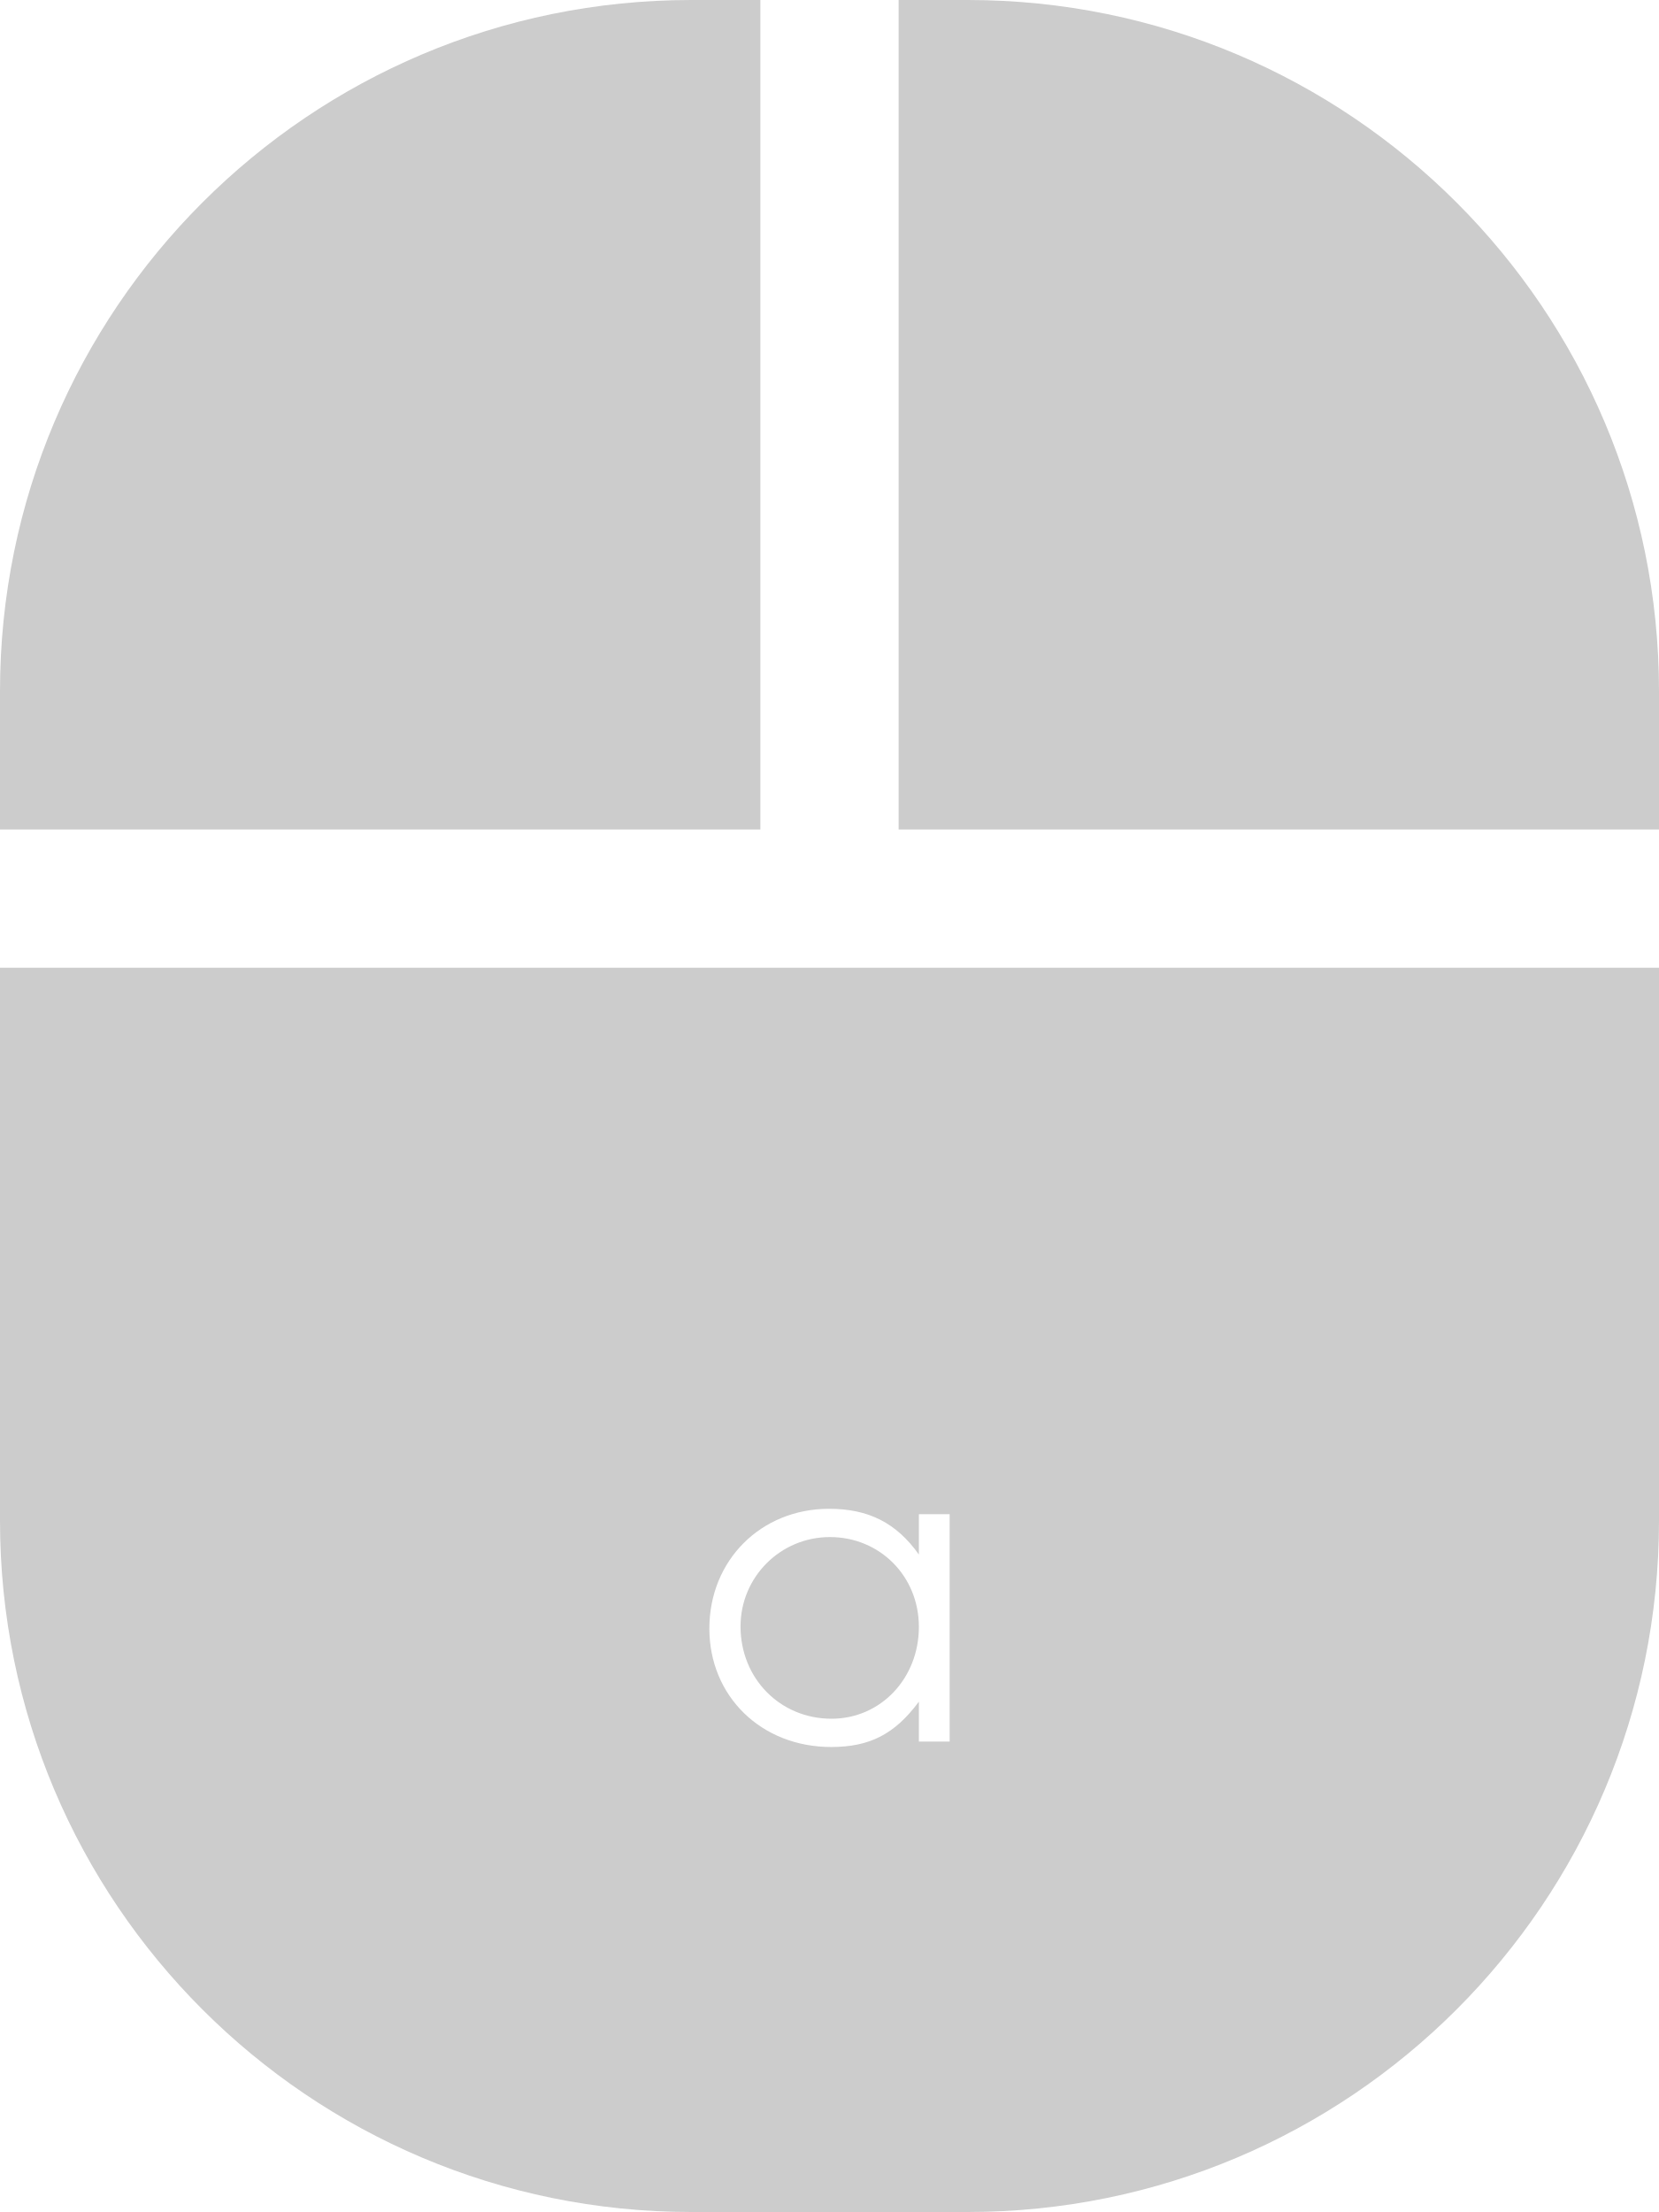
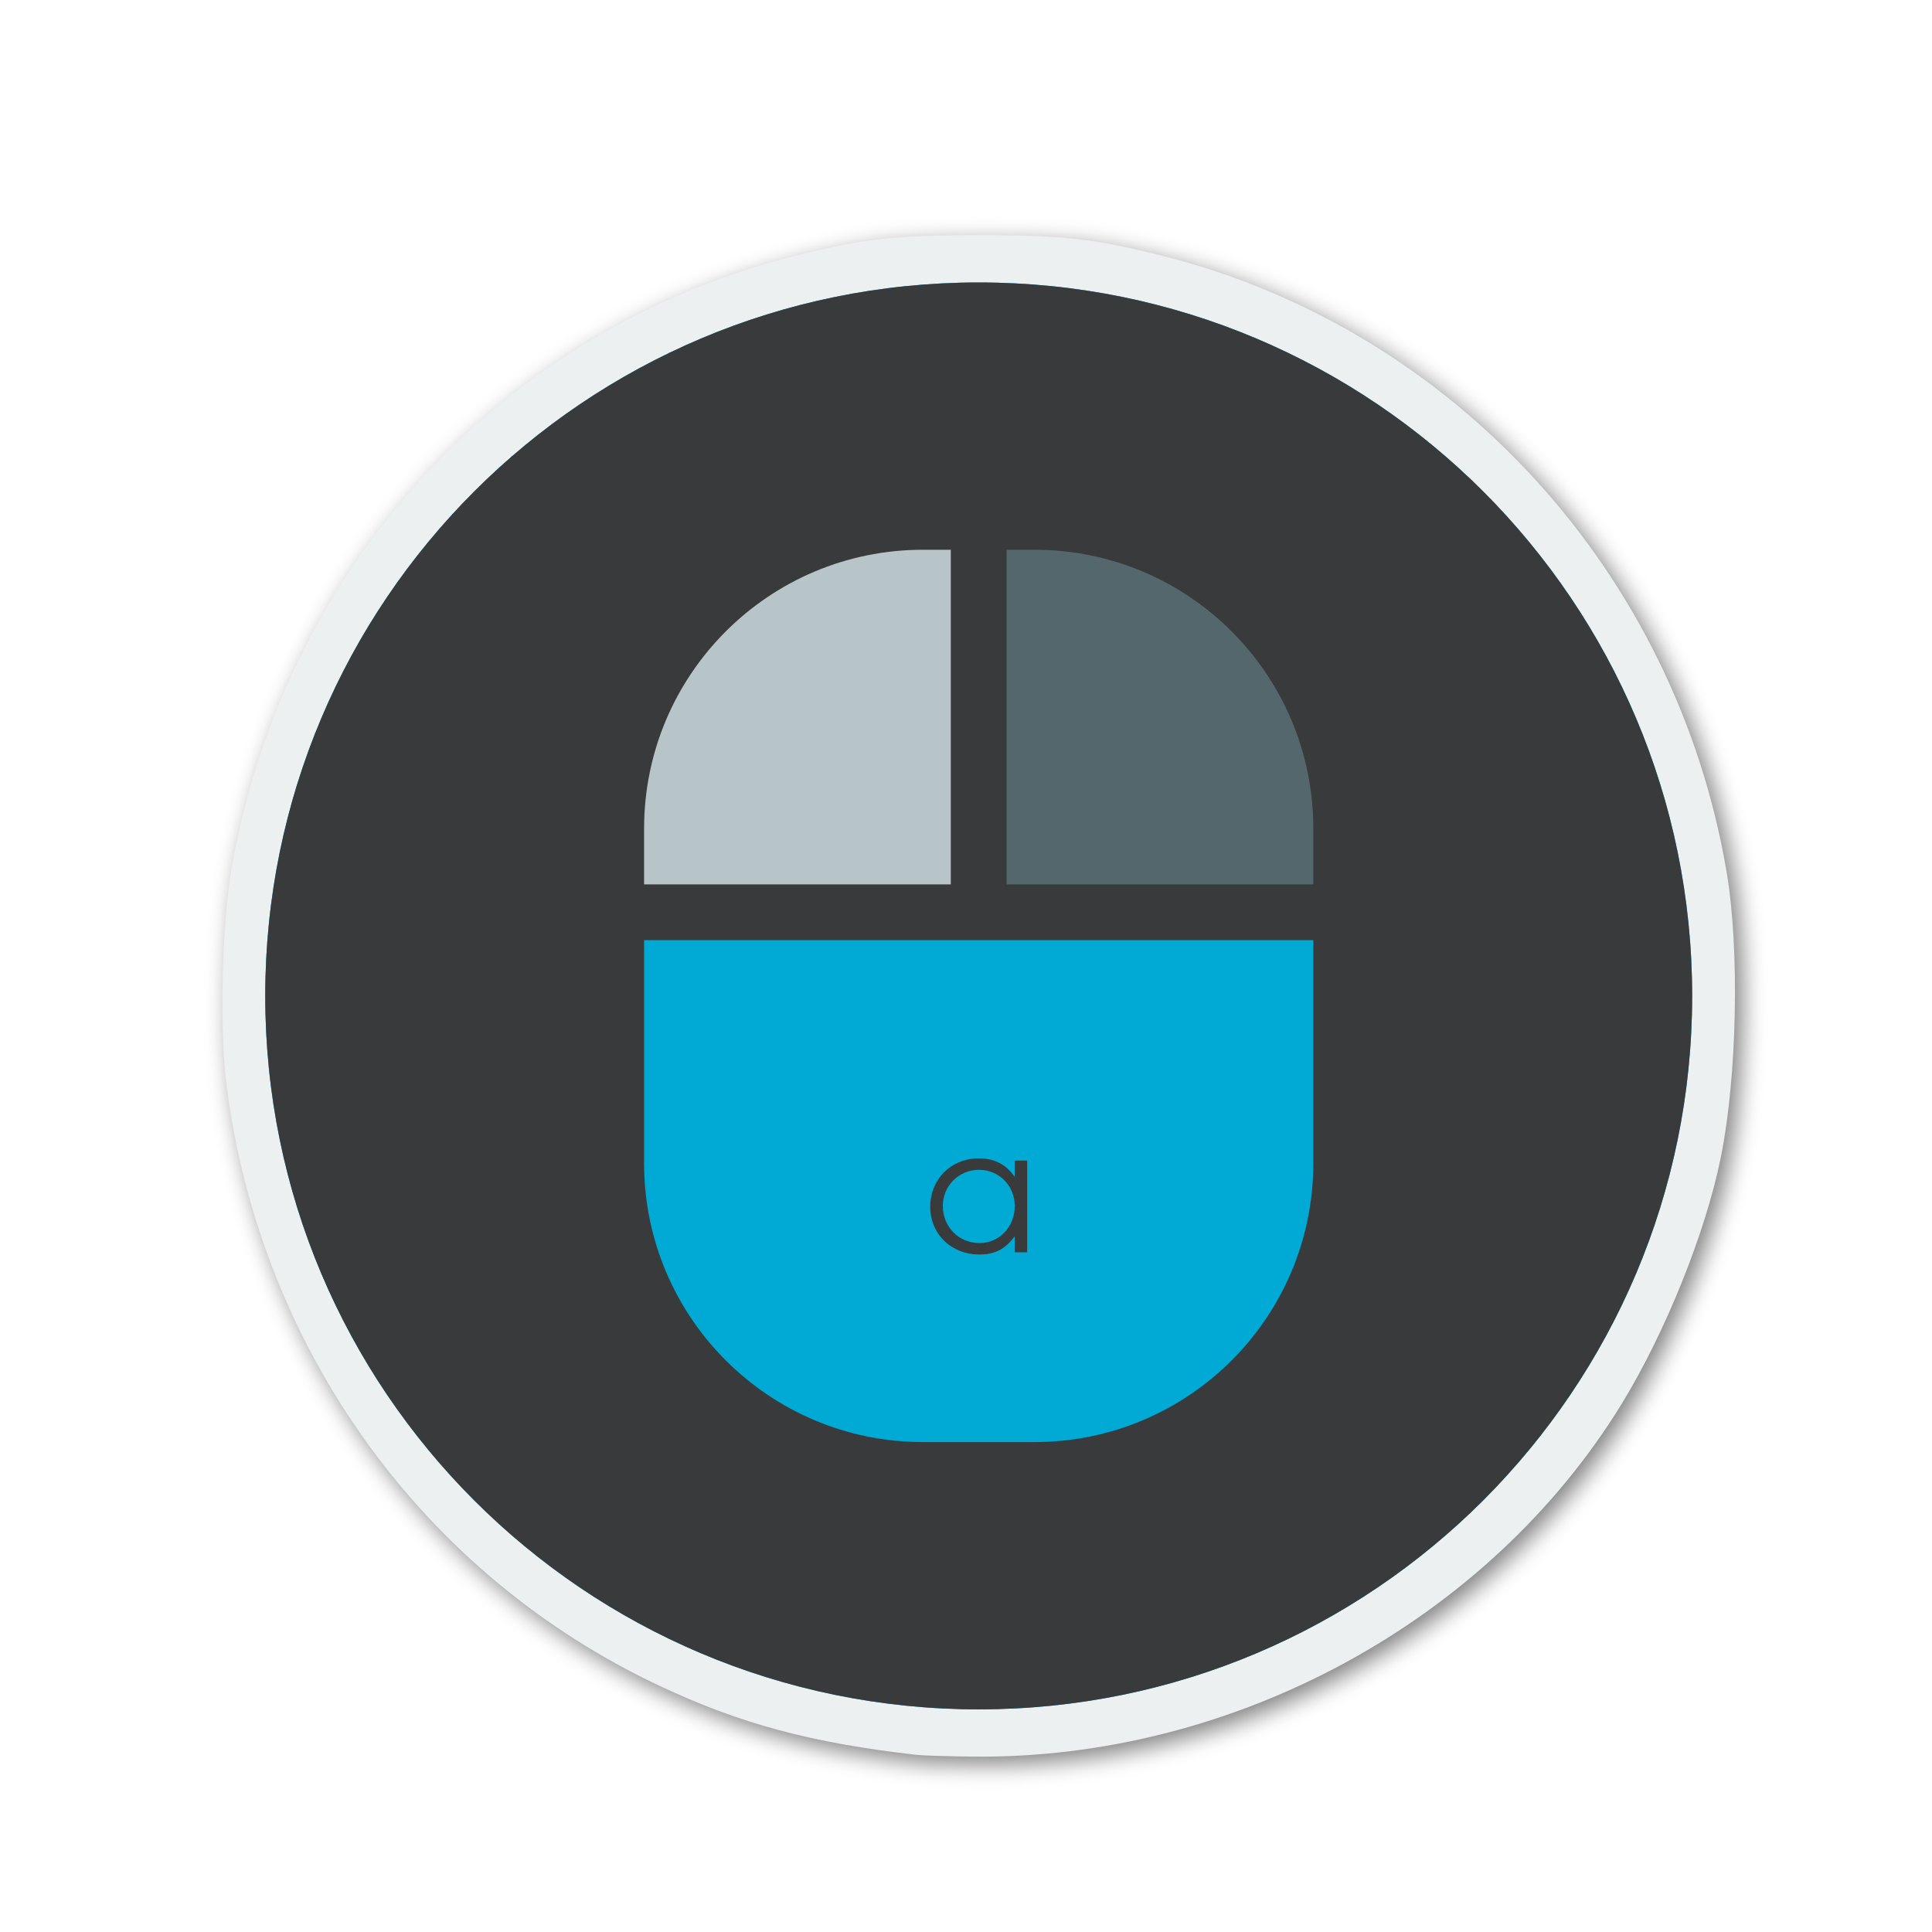
- <svg xmlns="http://www.w3.org/2000/svg" viewBox="0 0 384 512" version="1.1" id="svg4">
-   <defs id="defs8" />
-   <path d="M 160 0 A 160 160 0 0 0 0 160 L 0 192 L 176 192 L 176 0 L 160 0 z M 208 0 L 208 192 L 384 192 L 384 160 A 160 160 0 0 0 224 0 L 208 0 z M 0 224 L 0 352 A 160 160 0 0 0 160 512 L 224 512 A 160 160 0 0 0 384 352 L 384 224 L 0 224 z M 191.904 349.232 C 201.045 349.232 207.492 352.505 212.688 359.818 L 212.688 350.484 L 219.809 350.484 L 219.809 403.117 L 212.688 403.117 L 212.688 393.881 C 207.107 401.386 201.333 404.369 192.385 404.369 C 176.219 404.369 164.191 392.63 164.191 376.945 C 164.191 361.165 176.124 349.232 191.904 349.232 z M 192.096 355.777 C 180.645 355.777 171.408 365.014 171.408 376.465 C 171.408 388.493 180.549 397.826 192.48 397.826 C 203.835 397.826 212.688 388.492 212.688 376.561 C 212.688 364.821 203.642 355.777 192.096 355.777 z " id="path2" style="fill:#cccccc" />
+ <svg xmlns="http://www.w3.org/2000/svg" xmlns:xlink="http://www.w3.org/1999/xlink" id="svg2" version="1.1" width="512" height="512">
+   <defs id="defs6">
+     <linearGradient id="linearGradient3764" x1="1" x2="47" gradientUnits="userSpaceOnUse" gradientTransform="matrix(0,-1,1,0,-1.5e-6,48)">
+       <stop stop-color="#e4e4e4" stop-opacity="1" id="stop7" />
+       <stop offset="1" stop-color="#eee" stop-opacity="1" id="stop9" />
+     </linearGradient>
+     <clipPath id="clipPath-365326813">
+       <g transform="translate(0,-1004.362)" id="g12">
+         <path d="m -24,13 c 0,1.105 -0.672,2 -1.5,2 -0.828,0 -1.5,-0.895 -1.5,-2 0,-1.105 0.672,-2 1.5,-2 0.828,0 1.5,0.895 1.5,2 z" transform="matrix(15.33333,0,0,11.5,415,878.8622)" id="path14" style="fill:#1890d0" />
+       </g>
+     </clipPath>
+     <clipPath id="clipPath-370729992">
+       <g transform="translate(0,-1004.362)" id="g17">
+         <path d="m -24,13 c 0,1.105 -0.672,2 -1.5,2 -0.828,0 -1.5,-0.895 -1.5,-2 0,-1.105 0.672,-2 1.5,-2 0.828,0 1.5,0.895 1.5,2 z" transform="matrix(15.33333,0,0,11.5,415,878.8622)" id="path19" style="fill:#1890d0" />
+       </g>
+     </clipPath>
+     <defs id="defs5">
+       <rect height="1024" width="1024" id="SVGID_1_" />
+     </defs>
+     <clipPath id="SVGID_2_">
+       <use id="use9" overflow="visible" xlink:href="#SVGID_1_" />
+     </clipPath>
+     <defs id="defs38">
+       <rect id="SVGID_8_" width="1024" height="1024" x="0" y="0" />
+     </defs>
+     <clipPath id="SVGID_9_">
+       <use xlink:href="#SVGID_8_" overflow="visible" id="use42" style="overflow:visible" x="0" y="0" width="100%" height="100%" />
+     </clipPath>
+     <defs id="defs44">
+       <filter id="Adobe_OpacityMaskFilter" filterUnits="userSpaceOnUse" x="305.033" y="293.442" width="413.934" height="413.967">
+         <feFlood result="back" id="feFlood47" />
+         <feBlend in="SourceGraphic" in2="back" mode="normal" id="feBlend49" />
+       </filter>
+     </defs>
+     <mask maskUnits="userSpaceOnUse" x="305.033" y="293.442" width="413.934" height="413.967" id="SVGID_10_">
+       <g id="g52" style="filter:url(#Adobe_OpacityMaskFilter)">
+         <g enable-background="new    " id="g54">
+           <g id="g56">
+             <defs id="defs58">
+               <path id="SVGID_11_" d="m 513.458,309.257 c 91.063,0 164.903,76.897 164.903,171.722 0,94.833 -73.84,171.727 -164.903,171.727 -91.047,0 -164.89,-76.894 -164.89,-171.727 0,-94.825 73.843,-171.722 164.89,-171.722" />
+             </defs>
+             <clipPath id="SVGID_12_" clip-path="url(#SVGID_9_)">
+               <use xlink:href="#SVGID_11_" overflow="visible" id="use62" style="overflow:visible" x="0" y="0" width="100%" height="100%" />
+             </clipPath>
+             <linearGradient id="SVGID_13_" gradientUnits="userSpaceOnUse" x1="0" y1="1024" x2="1" y2="1024" gradientTransform="matrix(-10.9559,383.4525,383.4525,10.9559,-392132.59,-11061.132)">
+               <stop offset="0" style="stop-color:#1C1B18" id="stop65" />
+               <stop offset="0.187" style="stop-color:#4B4846" id="stop67" />
+               <stop offset="0.368" style="stop-color:#7F7B79" id="stop69" />
+               <stop offset="0.534" style="stop-color:#B0ADAD" id="stop71" />
+               <stop offset="0.682" style="stop-color:#D9D8D8" id="stop73" />
+               <stop offset="0.807" style="stop-color:#F5F5F5" id="stop75" />
+               <stop offset="0.894" style="stop-color:#FFFFFF" id="stop77" />
+               <stop offset="1" style="stop-color:#FFFFFF" id="stop79" />
+             </linearGradient>
+             <polygon clip-path="url(#SVGID_12_)" points="338.763,652.426 348.837,299.842 688.166,309.537 678.092,662.121 " id="polygon81" style="fill:url(#SVGID_13_)" />
+           </g>
+         </g>
+       </g>
+     </mask>
+     <filter style="color-interpolation-filters:sRGB;" id="filter139">
+       <feFlood flood-opacity="0.498" flood-color="rgb(0,0,0)" result="flood" id="feFlood129" />
+       <feComposite in="flood" in2="SourceGraphic" operator="in" result="composite1" id="feComposite131" />
+       <feGaussianBlur in="composite1" stdDeviation="3" result="blur" id="feGaussianBlur133" />
+       <feOffset dx="2" dy="2" result="offset" id="feOffset135" />
+       <feComposite in="SourceGraphic" in2="offset" operator="over" result="composite2" id="feComposite137" />
+     </filter>
+   </defs>
+   <path id="path2984" d="M 242.883,465.06 C 214.915,461.872 196.187,456.837 174.734,446.741 112.251,417.333 69.322,357.997 60.119,288.321 58.096,272.999 58.762,244.715 61.508,229.336 75.689,149.921 133.264,87.414 210.193,67.914 c 18.4,-4.664 26.58,-5.595 49.167,-5.595 22.555,0 30.774,0.933 49.054,5.566 76.99,19.516 135.811,83.917 149.181,163.334 3.442,20.442 2.764,53.934 -1.525,75.324 -3.985,19.873 -14.679,46.517 -26.267,65.437 -35.281,57.607 -102.94,94.363 -172.191,93.543 -6.548,-0.078 -13.176,-0.286 -14.73,-0.463 z m 40.016,-20.542 c 14.118,-1.909 22.436,-3.822 35.308,-8.121 C 413.221,404.663 464.283,302.293 432.525,207.21 400.791,112.196 298.422,61.134 203.338,92.891 108.324,124.626 57.262,226.995 89.019,322.078 c 22.064,66.061 78.578,112.573 148.685,122.369 12.001,1.677 33.069,1.71 45.194,0.071 z" style="fill:#ecf0f1;fill-opacity:1;filter:url(#filter139)" />
+   <circle style="fill:#00aad4;fill-opacity:1" id="path77-3" cx="259.367" cy="263.927" r="189.073" />
+   <rect style="fill:#53676c;fill-opacity:1" id="rect96-0" width="105.763" height="105.763" x="264.203" y="137.356" />
+   <rect style="fill:#b7c4c8;fill-opacity:1" id="rect96" width="105.763" height="105.763" x="151.322" y="137.356" />
+   <path style="fill:#383a3c;fill-opacity:1" d="M 259.367 74.854 A 189.073 189.073 0 0 0 70.293 263.928 A 189.073 189.073 0 0 0 259.367 453 A 189.073 189.073 0 0 0 448.439 263.928 A 189.073 189.073 0 0 0 259.367 74.854 z M 244.588 145.689 L 251.977 145.689 L 251.977 234.369 L 170.689 234.369 L 170.689 219.588 A 73.898 73.898 0 0 1 244.588 145.689 z M 266.756 145.689 L 274.146 145.689 A 73.898 73.898 0 0 1 348.045 219.588 L 348.045 234.369 L 266.756 234.369 L 266.756 145.689 z M 170.689 249.148 L 348.045 249.148 L 348.045 308.266 A 73.898 73.898 0 0 1 274.146 382.164 L 244.588 382.164 A 73.898 73.898 0 0 1 170.689 308.266 L 170.689 249.148 z M 259.322 306.988 C 252.034 306.988 246.523 312.499 246.523 319.787 C 246.523 327.031 252.079 332.453 259.545 332.453 C 263.678 332.453 266.344 331.076 268.922 327.609 L 268.922 331.875 L 272.211 331.875 L 272.211 307.566 L 268.922 307.566 L 268.922 311.877 C 266.522 308.499 263.544 306.988 259.322 306.988 z M 259.41 310.012 C 264.743 310.012 268.922 314.188 268.922 319.609 C 268.922 325.12 264.832 329.432 259.588 329.432 C 254.077 329.432 249.855 325.122 249.855 319.566 C 249.855 314.278 254.122 310.012 259.41 310.012 z " id="path77" />
</svg>
